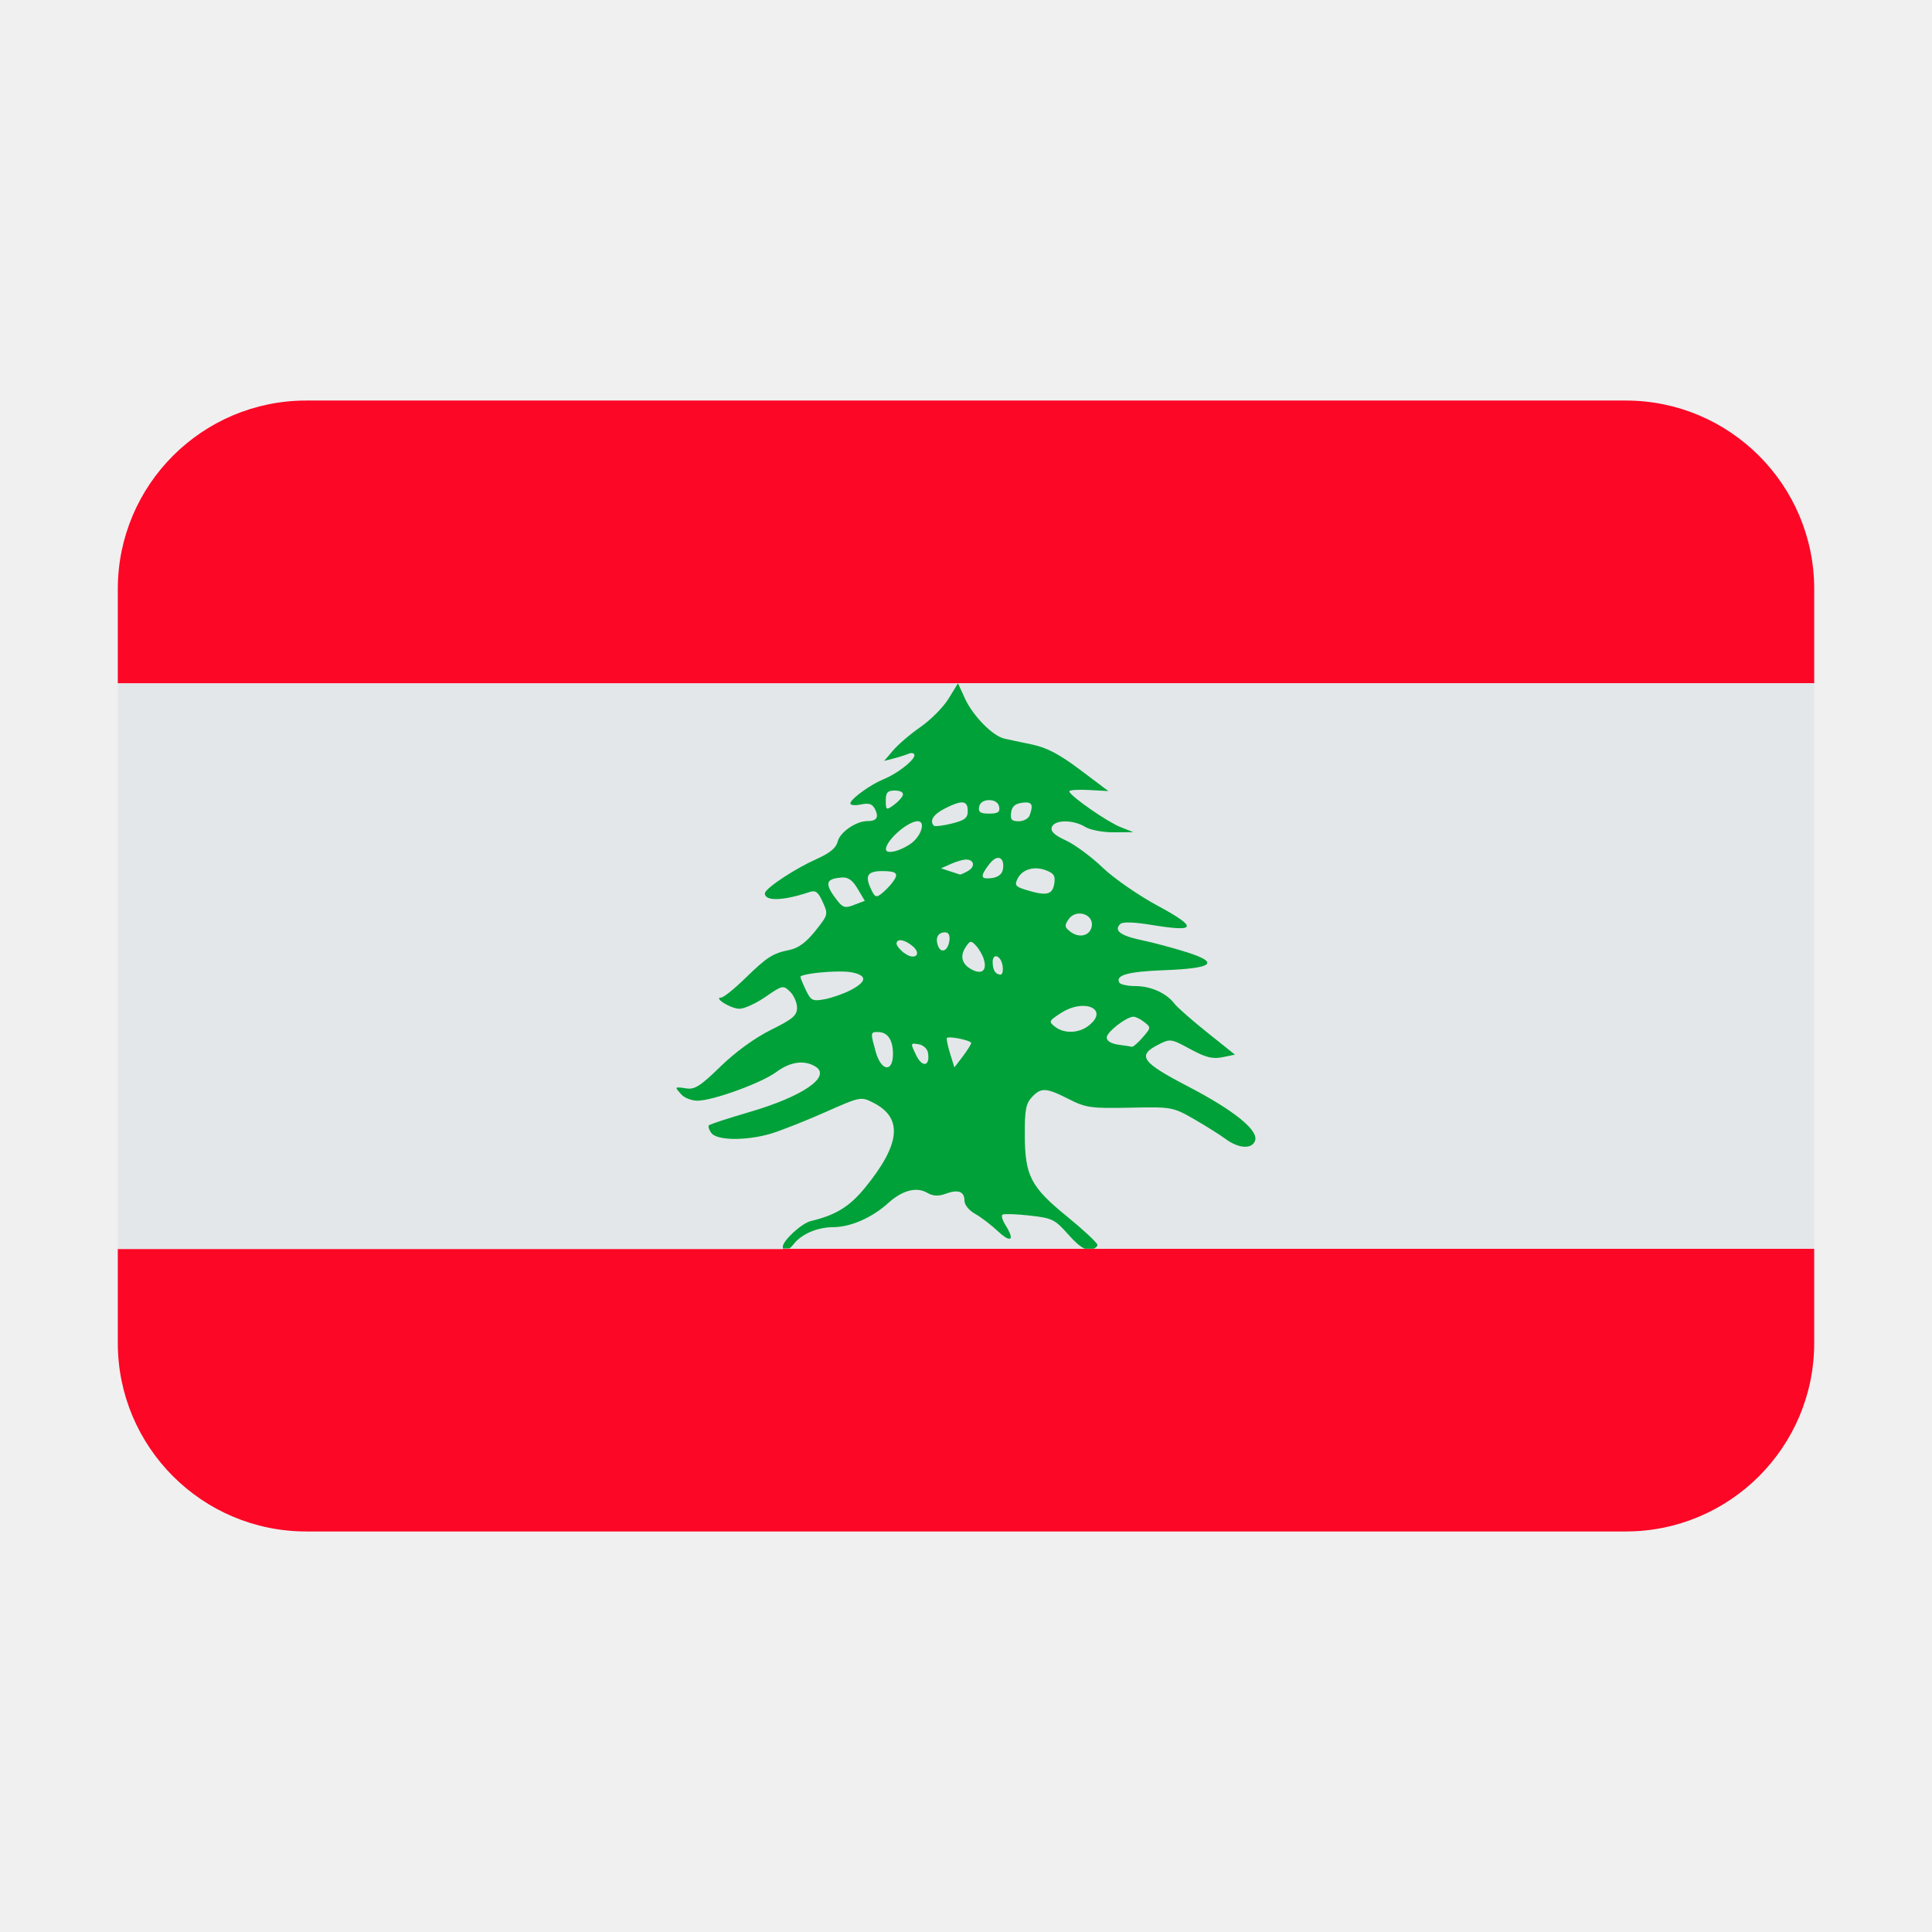
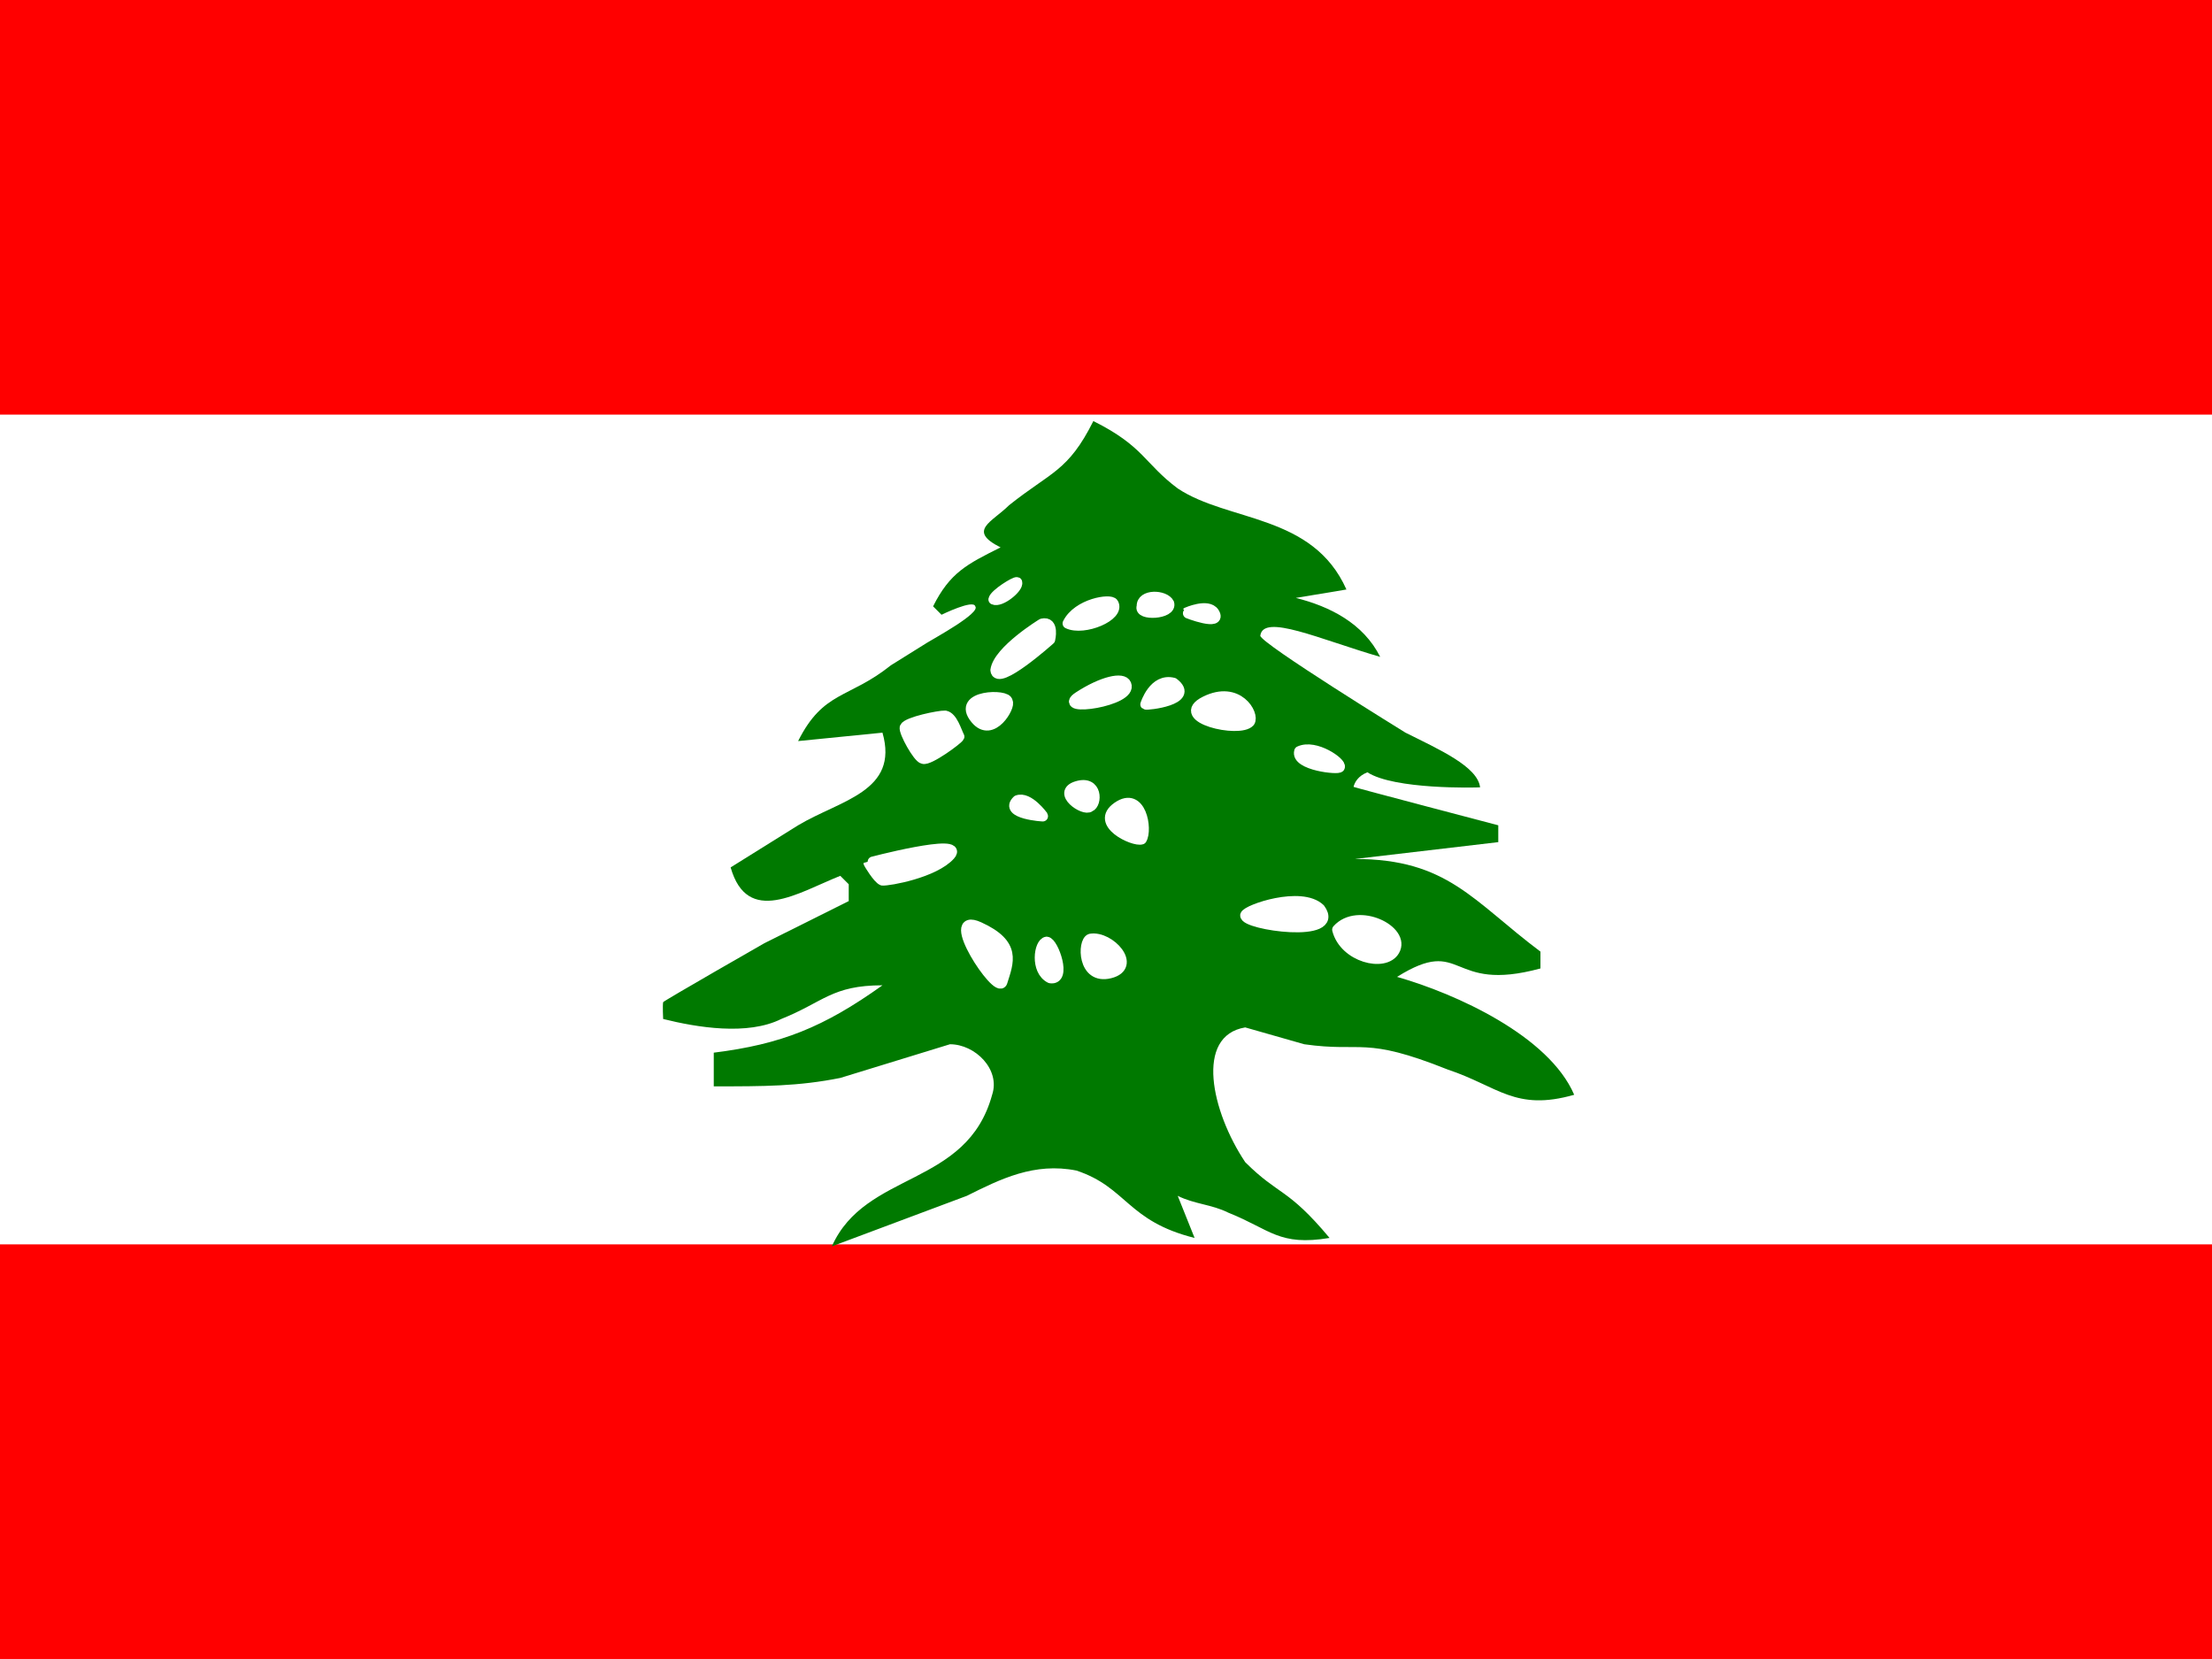
- <svg xmlns="http://www.w3.org/2000/svg" width="41" height="41" viewBox="0 0 41 41" fill="none">
-   <path d="M23.02 26.5H2.5V28.5C2.5 30.709 4.291 32.5 6.5 32.5H34.5C36.709 32.5 38.5 30.709 38.5 28.5V26.5H23.02Z" fill="#FC0726" />
-   <path d="M34.5 8.5H6.5C4.291 8.5 2.5 10.291 2.5 12.5V14.5H38.5V12.5C38.5 10.291 36.709 8.5 34.5 8.5Z" fill="#FC0726" />
-   <path d="M23.17 19.647C23.192 19.48 23.038 19.376 22.887 19.388C22.808 19.394 22.73 19.431 22.678 19.508C22.587 19.641 22.592 19.676 22.709 19.768C22.904 19.922 23.141 19.86 23.17 19.648V19.647Z" fill="#E3E7EA" />
-   <path d="M22.389 21.789C22.578 21.938 22.884 21.932 23.093 21.775C23.417 21.531 23.255 21.334 22.957 21.348C22.824 21.354 22.665 21.401 22.508 21.504C22.26 21.667 22.253 21.682 22.389 21.789Z" fill="#E3E7EA" />
-   <path d="M23.731 22.168C23.866 22.186 23.997 22.206 24.021 22.213H24.023H24.026C24.059 22.206 24.155 22.123 24.248 22.016C24.427 21.81 24.428 21.803 24.284 21.69C24.204 21.626 24.102 21.575 24.058 21.576C24.053 21.576 24.047 21.576 24.042 21.576C23.884 21.595 23.511 21.884 23.488 22.005C23.488 22.008 23.486 22.013 23.486 22.016C23.486 22.089 23.581 22.147 23.731 22.168Z" fill="#E3E7EA" />
-   <path d="M17.873 18.621C17.864 18.621 17.855 18.623 17.846 18.624C17.726 18.634 17.648 18.655 17.608 18.693C17.608 18.694 17.605 18.696 17.605 18.698C17.602 18.699 17.601 18.701 17.599 18.702C17.596 18.707 17.593 18.714 17.59 18.72C17.559 18.783 17.602 18.881 17.71 19.031C17.881 19.267 17.918 19.282 18.125 19.204L18.354 19.118L18.201 18.862C18.093 18.681 18.009 18.617 17.873 18.621Z" fill="#E3E7EA" />
-   <path d="M21.599 18.645C21.53 18.783 21.552 18.815 21.767 18.882C22.204 19.018 22.333 18.992 22.374 18.764C22.404 18.595 22.373 18.539 22.216 18.475C22.129 18.439 22.04 18.424 21.958 18.428C21.801 18.436 21.664 18.513 21.599 18.645Z" fill="#E3E7EA" />
-   <path d="M22.673 26.2C22.389 25.879 22.331 25.851 21.851 25.797C21.578 25.766 21.328 25.757 21.281 25.775L21.278 25.777H21.276L21.273 25.78V25.782L21.27 25.786L21.268 25.787V25.789V25.792C21.268 25.794 21.268 25.796 21.266 25.798C21.259 25.837 21.285 25.913 21.334 25.99C21.419 26.121 21.456 26.214 21.452 26.26V26.266V26.27L21.45 26.273L21.449 26.276C21.449 26.276 21.449 26.278 21.447 26.279V26.28L21.445 26.281L21.444 26.283C21.444 26.283 21.444 26.283 21.442 26.284C21.442 26.284 21.438 26.286 21.436 26.287L21.434 26.288C21.434 26.288 21.431 26.289 21.429 26.29C21.429 26.29 21.427 26.29 21.425 26.29H21.42C21.377 26.29 21.296 26.242 21.186 26.137C21.04 25.999 20.818 25.83 20.694 25.761C20.564 25.688 20.469 25.57 20.469 25.482C20.469 25.285 20.335 25.237 20.065 25.337C19.914 25.393 19.8 25.386 19.674 25.313C19.447 25.182 19.147 25.264 18.849 25.535C18.509 25.844 18.056 26.042 17.687 26.044C17.347 26.046 17.01 26.19 16.844 26.406C16.814 26.445 16.784 26.475 16.754 26.496H23.024C22.931 26.454 22.816 26.355 22.677 26.196L22.673 26.2Z" fill="#E3E7EA" />
-   <path d="M18.298 20.721C18.264 20.686 18.194 20.656 18.088 20.635C18.024 20.622 17.926 20.616 17.815 20.616C17.489 20.616 17.046 20.667 16.993 20.721C16.993 20.721 16.991 20.724 16.991 20.725C16.99 20.725 16.991 20.729 16.991 20.729C16.991 20.754 17.043 20.88 17.107 21.011C17.214 21.233 17.248 21.251 17.504 21.203C17.658 21.174 17.901 21.089 18.044 21.016C18.216 20.927 18.309 20.85 18.322 20.786C18.324 20.777 18.324 20.767 18.322 20.758C18.322 20.754 18.319 20.748 18.318 20.744C18.314 20.736 18.307 20.727 18.3 20.719L18.298 20.721Z" fill="#E3E7EA" />
-   <path d="M20.492 20.102C20.364 20.297 20.418 20.471 20.638 20.581C20.843 20.683 20.948 20.588 20.881 20.363C20.853 20.27 20.777 20.137 20.713 20.067C20.662 20.012 20.631 19.983 20.601 19.985C20.569 19.988 20.54 20.026 20.491 20.101L20.492 20.102Z" fill="#E3E7EA" />
-   <path d="M20.997 18.329C20.891 18.466 20.844 18.551 20.855 18.596C20.855 18.597 20.855 18.6 20.856 18.602C20.856 18.602 20.856 18.602 20.858 18.603C20.858 18.603 20.858 18.605 20.858 18.606C20.858 18.606 20.86 18.609 20.861 18.61C20.885 18.637 20.946 18.642 21.046 18.63C21.176 18.614 21.263 18.548 21.279 18.453C21.31 18.283 21.254 18.19 21.168 18.2C21.118 18.206 21.056 18.247 20.995 18.327L20.997 18.329Z" fill="#E3E7EA" />
-   <path d="M20.991 17.265C21.177 17.265 21.225 17.233 21.205 17.122C21.189 17.032 21.109 16.979 20.991 16.979H20.987C20.872 16.98 20.795 17.035 20.779 17.122C20.771 17.171 20.775 17.203 20.797 17.226C20.827 17.255 20.887 17.265 20.991 17.265Z" fill="#E3E7EA" />
-   <path d="M21.62 17.427C21.723 17.427 21.828 17.37 21.853 17.299C21.926 17.093 21.907 17.024 21.757 17.029C21.737 17.029 21.715 17.032 21.691 17.035C21.542 17.053 21.476 17.113 21.458 17.244C21.439 17.391 21.471 17.427 21.62 17.427Z" fill="#E3E7EA" />
-   <path d="M21.13 20.292C21.095 20.296 21.068 20.336 21.068 20.417C21.068 20.586 21.129 20.681 21.237 20.681H21.244L21.247 20.679L21.25 20.678H21.253C21.253 20.678 21.253 20.675 21.255 20.675C21.281 20.654 21.292 20.585 21.281 20.505C21.262 20.367 21.186 20.286 21.131 20.293L21.13 20.292Z" fill="#E3E7EA" />
-   <path d="M20.48 14.823C20.65 15.192 21.067 15.617 21.315 15.674C21.408 15.695 21.673 15.753 21.906 15.8C22.215 15.864 22.486 16.007 22.925 16.337L23.524 16.788L23.108 16.765C22.9 16.753 22.728 16.763 22.697 16.785H22.696L22.694 16.788C22.694 16.788 22.694 16.789 22.694 16.79V16.795C22.694 16.797 22.694 16.801 22.697 16.803C22.754 16.921 23.504 17.44 23.779 17.55L24.054 17.659L23.638 17.662C23.409 17.664 23.137 17.612 23.033 17.548C22.777 17.391 22.382 17.392 22.324 17.551C22.292 17.642 22.373 17.72 22.625 17.836C22.815 17.924 23.164 18.181 23.399 18.408C23.636 18.636 24.157 18.997 24.57 19.22C25.023 19.464 25.228 19.609 25.183 19.668C25.138 19.719 24.895 19.702 24.451 19.629C24.054 19.564 23.821 19.558 23.772 19.611C23.744 19.64 23.728 19.667 23.725 19.694C23.725 19.701 23.725 19.709 23.725 19.716C23.726 19.725 23.729 19.735 23.734 19.744C23.774 19.821 23.935 19.888 24.225 19.949C24.464 19.999 24.892 20.113 25.178 20.203C25.894 20.429 25.752 20.547 24.713 20.588C23.942 20.618 23.665 20.693 23.757 20.853C23.757 20.853 23.757 20.855 23.757 20.856C23.758 20.856 23.759 20.857 23.759 20.857C23.76 20.857 23.762 20.86 23.763 20.861C23.803 20.897 23.945 20.925 24.098 20.925C24.425 20.925 24.756 21.074 24.927 21.299C24.986 21.377 25.299 21.652 25.622 21.91L26.21 22.38L25.943 22.435C25.734 22.477 25.586 22.439 25.26 22.262C24.853 22.041 24.836 22.038 24.579 22.17C24.129 22.401 24.231 22.544 25.209 23.052C26.192 23.563 26.715 23.987 26.637 24.205C26.572 24.39 26.292 24.376 26.017 24.174C25.892 24.082 25.587 23.89 25.338 23.747C24.893 23.492 24.867 23.487 23.982 23.506C23.158 23.523 23.045 23.508 22.682 23.323C22.202 23.079 22.095 23.073 21.899 23.284C21.773 23.419 21.748 23.554 21.75 24.077C21.753 24.953 21.872 25.184 22.648 25.816C22.989 26.094 23.274 26.358 23.29 26.412V26.415C23.29 26.415 23.29 26.417 23.29 26.418C23.29 26.418 23.291 26.42 23.29 26.421C23.29 26.421 23.291 26.424 23.29 26.425C23.29 26.425 23.29 26.427 23.29 26.428C23.283 26.454 23.254 26.48 23.213 26.498H38.5V14.498H20.332L20.48 14.821V14.823Z" fill="#E3E7EA" />
-   <path d="M20.611 22.128C20.611 22.128 20.611 22.127 20.61 22.126C20.57 22.08 20.273 22.012 20.148 22.016C20.131 22.016 20.116 22.018 20.107 22.022C20.107 22.022 20.107 22.022 20.105 22.023H20.102L20.102 22.024C20.102 22.024 20.102 22.025 20.099 22.026C20.099 22.026 20.099 22.026 20.099 22.027C20.099 22.027 20.099 22.027 20.099 22.028C20.099 22.028 20.096 22.03 20.096 22.031V22.033C20.09 22.067 20.119 22.202 20.165 22.351L20.258 22.651L20.434 22.418C20.53 22.292 20.61 22.165 20.613 22.134V22.132V22.129V22.126L20.611 22.128Z" fill="#E3E7EA" />
-   <path d="M16.609 26.467C16.609 26.334 17.011 25.964 17.207 25.918C17.735 25.792 18.026 25.613 18.354 25.212C19.107 24.292 19.164 23.732 18.538 23.412C18.269 23.274 18.266 23.273 17.496 23.615C17.07 23.803 16.553 24.007 16.345 24.068C15.826 24.218 15.218 24.21 15.096 24.054C15.047 23.989 15.022 23.919 15.039 23.892V23.89C15.039 23.89 15.04 23.89 15.04 23.889H15.042C15.042 23.889 15.044 23.887 15.045 23.886C15.093 23.856 15.462 23.736 15.887 23.611C17.046 23.274 17.66 22.847 17.292 22.635C17.055 22.498 16.768 22.54 16.473 22.757C16.155 22.991 15.124 23.366 14.798 23.366C14.679 23.366 14.527 23.308 14.462 23.239C14.394 23.165 14.355 23.121 14.355 23.1C14.355 23.098 14.355 23.095 14.355 23.094C14.356 23.094 14.357 23.093 14.357 23.093C14.357 23.093 14.357 23.092 14.359 23.091C14.359 23.091 14.361 23.091 14.361 23.09C14.382 23.079 14.445 23.086 14.56 23.104C14.741 23.133 14.862 23.056 15.288 22.64C15.605 22.331 16.01 22.036 16.356 21.864C16.822 21.632 16.912 21.557 16.912 21.393C16.912 21.285 16.845 21.131 16.763 21.051C16.619 20.911 16.603 20.915 16.247 21.16C16.044 21.3 15.794 21.415 15.691 21.415C15.55 21.415 15.301 21.28 15.263 21.212L15.261 21.209C15.261 21.209 15.26 21.207 15.26 21.206C15.26 21.205 15.26 21.203 15.258 21.201C15.258 21.201 15.258 21.198 15.258 21.197V21.194V21.192L15.259 21.189L15.261 21.187C15.268 21.181 15.282 21.177 15.302 21.177C15.353 21.175 15.581 20.993 15.807 20.772C16.28 20.312 16.394 20.239 16.757 20.165C16.94 20.128 17.108 20.004 17.3 19.763C17.574 19.418 17.576 19.411 17.457 19.149C17.362 18.938 17.307 18.895 17.18 18.937C16.618 19.126 16.229 19.138 16.229 18.967C16.229 18.964 16.229 18.96 16.231 18.956C16.272 18.835 16.867 18.443 17.329 18.236C17.611 18.111 17.743 18.001 17.774 17.868C17.821 17.669 18.164 17.432 18.404 17.432C18.604 17.432 18.653 17.353 18.567 17.179C18.51 17.066 18.439 17.042 18.268 17.08C18.17 17.101 18.085 17.098 18.054 17.077C18.054 17.077 18.051 17.075 18.05 17.074C18.05 17.074 18.049 17.073 18.048 17.073C18.048 17.073 18.047 17.073 18.047 17.071C18.047 17.071 18.047 17.071 18.045 17.07C18.045 17.07 18.045 17.068 18.045 17.067C18.045 17.066 18.045 17.064 18.045 17.063V17.06V17.057C18.045 17.057 18.045 17.054 18.045 17.052C18.045 17.052 18.045 17.049 18.045 17.047C18.045 17.045 18.047 17.041 18.048 17.038C18.098 16.927 18.488 16.65 18.752 16.543C19.026 16.432 19.372 16.167 19.401 16.051C19.402 16.049 19.403 16.045 19.403 16.042V16.038C19.403 15.991 19.349 15.976 19.282 16.003C19.216 16.031 19.072 16.076 18.961 16.105L18.76 16.157L18.95 15.934C19.054 15.811 19.314 15.588 19.531 15.437C19.748 15.287 20.017 15.016 20.128 14.836L20.329 14.508H2.5V26.508H16.615C16.612 26.499 16.609 26.489 16.609 26.475V26.467Z" fill="#E3E7EA" />
-   <path d="M19.82 17.521H19.822L19.824 17.524C19.859 17.54 20.021 17.52 20.199 17.476C20.48 17.406 20.539 17.359 20.539 17.206C20.539 17.08 20.497 17.02 20.396 17.028C20.319 17.034 20.207 17.077 20.051 17.157C19.809 17.282 19.723 17.416 19.82 17.521Z" fill="#E3E7EA" />
-   <path d="M20.491 18.24C20.428 18.245 20.296 18.284 20.186 18.332L19.973 18.426L20.162 18.488C20.266 18.522 20.362 18.552 20.375 18.557H20.378H20.381C20.405 18.554 20.475 18.522 20.547 18.481C20.704 18.39 20.677 18.241 20.502 18.241C20.498 18.241 20.495 18.241 20.49 18.241L20.491 18.24Z" fill="#E3E7EA" />
-   <path d="M18.825 17.154L18.828 17.156C18.83 17.156 18.832 17.156 18.834 17.157C18.858 17.16 18.899 17.133 18.969 17.084C19.06 17.019 19.147 16.924 19.164 16.872V16.867C19.165 16.865 19.165 16.861 19.166 16.859V16.848C19.166 16.848 19.164 16.845 19.164 16.843C19.164 16.839 19.161 16.833 19.158 16.829V16.826L19.155 16.823C19.131 16.794 19.076 16.776 18.999 16.776H18.969C18.833 16.781 18.803 16.826 18.803 16.99C18.803 17.08 18.806 17.131 18.822 17.15L18.826 17.154H18.825Z" fill="#E3E7EA" />
-   <path d="M19.44 20.279C19.44 20.279 19.446 20.273 19.449 20.27L19.452 20.267V20.264C19.454 20.262 19.456 20.259 19.457 20.256C19.457 20.256 19.459 20.252 19.46 20.25C19.46 20.248 19.46 20.244 19.46 20.242C19.46 20.239 19.46 20.234 19.462 20.23C19.462 20.188 19.433 20.132 19.361 20.074C19.256 19.989 19.151 19.947 19.087 19.955C19.049 19.96 19.027 19.983 19.027 20.026V20.032C19.034 20.076 19.106 20.163 19.193 20.229C19.299 20.309 19.392 20.317 19.435 20.284L19.438 20.281L19.44 20.279Z" fill="#E3E7EA" />
-   <path d="M18.725 18.484H18.711C18.563 18.485 18.474 18.511 18.438 18.568C18.398 18.632 18.424 18.739 18.505 18.902C18.572 19.038 18.605 19.048 18.712 18.961C18.782 18.904 18.881 18.803 18.933 18.736C19.088 18.537 19.044 18.484 18.725 18.484Z" fill="#E3E7EA" />
-   <path d="M18.634 21.901C18.616 21.901 18.599 21.901 18.586 21.901C18.474 21.907 18.484 21.955 18.586 22.318C18.702 22.734 18.953 22.767 18.953 22.365C18.953 22.066 18.839 21.901 18.634 21.901Z" fill="#E3E7EA" />
-   <path d="M20.126 19.815C20.126 19.815 20.124 19.813 20.123 19.812C20.123 19.812 20.121 19.81 20.12 19.809C20.12 19.809 20.118 19.807 20.118 19.806C20.116 19.805 20.113 19.802 20.112 19.801C20.106 19.797 20.099 19.794 20.093 19.791C20.082 19.788 20.07 19.785 20.057 19.785C20.052 19.785 20.046 19.785 20.04 19.785C19.903 19.793 19.848 19.906 19.905 20.066C19.968 20.245 20.117 20.181 20.147 19.962C20.157 19.894 20.15 19.844 20.126 19.815Z" fill="#E3E7EA" />
-   <path d="M18.802 18.017C18.802 18.017 18.803 18.024 18.804 18.026C18.804 18.026 18.804 18.029 18.804 18.031L18.805 18.034V18.039L18.807 18.042C18.809 18.047 18.813 18.052 18.817 18.055C18.817 18.055 18.817 18.056 18.819 18.057C18.881 18.11 19.102 18.052 19.311 17.915C19.545 17.761 19.658 17.426 19.476 17.426C19.471 17.426 19.465 17.426 19.46 17.426C19.244 17.444 18.806 17.833 18.801 18.016L18.802 18.017Z" fill="#E3E7EA" />
-   <path d="M19.494 22.159C19.446 22.152 19.411 22.146 19.388 22.148C19.378 22.148 19.37 22.152 19.365 22.157C19.363 22.158 19.361 22.161 19.36 22.163C19.349 22.189 19.379 22.254 19.445 22.391C19.501 22.509 19.567 22.57 19.617 22.576C19.621 22.576 19.627 22.576 19.632 22.576C19.634 22.576 19.638 22.576 19.64 22.575C19.646 22.574 19.653 22.571 19.658 22.567C19.658 22.567 19.661 22.565 19.662 22.564C19.665 22.562 19.669 22.559 19.671 22.556C19.673 22.554 19.676 22.55 19.678 22.547C19.704 22.51 19.714 22.438 19.696 22.337C19.681 22.253 19.591 22.174 19.494 22.159Z" fill="#E3E7EA" />
-   <path d="M19.533 15.429C19.316 15.579 19.056 15.803 18.952 15.926L18.762 16.149L18.963 16.097C19.074 16.069 19.217 16.023 19.284 15.995C19.35 15.968 19.405 15.983 19.405 16.03V16.034C19.405 16.034 19.405 16.041 19.403 16.043C19.374 16.159 19.028 16.424 18.754 16.535C18.491 16.641 18.101 16.919 18.05 17.03C18.05 17.033 18.048 17.037 18.047 17.039C18.047 17.04 18.047 17.043 18.047 17.044C18.047 17.045 18.047 17.048 18.047 17.049V17.054C18.047 17.054 18.047 17.059 18.047 17.06C18.047 17.061 18.047 17.063 18.047 17.063C18.048 17.063 18.049 17.064 18.049 17.064C18.049 17.065 18.05 17.065 18.05 17.066C18.05 17.066 18.052 17.066 18.052 17.067C18.052 17.067 18.055 17.069 18.056 17.07C18.087 17.091 18.172 17.094 18.27 17.073C18.441 17.036 18.511 17.059 18.569 17.172C18.655 17.347 18.606 17.425 18.406 17.425C18.166 17.425 17.822 17.662 17.776 17.861C17.744 17.994 17.613 18.103 17.331 18.229C16.87 18.435 16.274 18.828 16.233 18.949C16.231 18.953 16.231 18.957 16.231 18.96C16.231 19.131 16.62 19.119 17.182 18.93C17.309 18.888 17.364 18.93 17.459 19.142C17.578 19.404 17.576 19.411 17.302 19.756C17.11 19.997 16.942 20.121 16.759 20.158C16.396 20.232 16.282 20.305 15.809 20.765C15.583 20.986 15.356 21.168 15.304 21.17C15.284 21.17 15.27 21.173 15.263 21.179C15.263 21.179 15.263 21.181 15.261 21.182H15.26V21.185C15.26 21.185 15.26 21.185 15.26 21.186V21.189V21.193C15.26 21.194 15.262 21.198 15.262 21.199C15.262 21.2 15.263 21.201 15.263 21.202C15.263 21.202 15.263 21.204 15.265 21.205C15.303 21.273 15.552 21.408 15.693 21.408C15.796 21.408 16.046 21.293 16.249 21.153C16.604 20.908 16.621 20.904 16.765 21.044C16.847 21.124 16.914 21.278 16.914 21.386C16.914 21.55 16.824 21.626 16.358 21.857C16.013 22.029 15.607 22.324 15.29 22.633C14.863 23.049 14.743 23.126 14.562 23.097C14.447 23.079 14.384 23.071 14.363 23.083L14.361 23.084C14.361 23.084 14.359 23.085 14.359 23.086C14.359 23.086 14.359 23.086 14.357 23.087C14.357 23.088 14.357 23.091 14.357 23.093C14.357 23.114 14.396 23.158 14.464 23.232C14.529 23.302 14.682 23.359 14.8 23.359C15.127 23.359 16.158 22.984 16.475 22.75C16.77 22.533 17.057 22.491 17.294 22.628C17.662 22.84 17.048 23.267 15.889 23.604C15.463 23.728 15.094 23.849 15.047 23.879C15.047 23.879 15.044 23.88 15.044 23.881H15.042L15.041 23.884V23.886C15.024 23.913 15.049 23.983 15.098 24.048C15.22 24.204 15.828 24.212 16.347 24.062C16.555 24.001 17.072 23.797 17.498 23.609C18.268 23.267 18.271 23.268 18.54 23.406C19.166 23.726 19.109 24.285 18.356 25.206C18.028 25.607 17.737 25.786 17.209 25.912C17.013 25.958 16.611 26.328 16.611 26.461C16.611 26.474 16.614 26.484 16.617 26.494H16.752C16.782 26.473 16.812 26.443 16.842 26.404C17.008 26.188 17.345 26.044 17.685 26.042C18.054 26.04 18.506 25.842 18.847 25.533C19.145 25.262 19.446 25.181 19.672 25.311C19.798 25.384 19.912 25.391 20.063 25.335C20.333 25.235 20.467 25.283 20.467 25.48C20.467 25.568 20.562 25.687 20.692 25.759C20.816 25.828 21.037 25.997 21.184 26.135C21.295 26.24 21.376 26.288 21.418 26.288H21.423H21.427C21.429 26.288 21.431 26.287 21.432 26.286C21.432 26.286 21.434 26.286 21.434 26.285C21.436 26.285 21.439 26.283 21.44 26.282L21.442 26.281C21.442 26.281 21.443 26.28 21.443 26.279C21.443 26.279 21.445 26.279 21.445 26.278C21.445 26.278 21.445 26.275 21.447 26.274C21.447 26.274 21.448 26.272 21.448 26.271C21.448 26.27 21.448 26.269 21.45 26.268C21.45 26.268 21.45 26.265 21.45 26.264V26.258C21.454 26.212 21.417 26.119 21.332 25.988C21.283 25.911 21.257 25.834 21.264 25.796C21.264 25.794 21.264 25.792 21.266 25.79C21.266 25.79 21.266 25.788 21.266 25.787V25.785C21.266 25.785 21.268 25.785 21.268 25.784C21.269 25.783 21.27 25.781 21.271 25.78C21.271 25.78 21.271 25.779 21.271 25.778C21.272 25.778 21.273 25.778 21.274 25.777H21.276C21.276 25.777 21.278 25.774 21.279 25.774C21.326 25.757 21.576 25.765 21.849 25.796C22.329 25.849 22.387 25.878 22.671 26.199C22.811 26.357 22.925 26.457 23.018 26.499H23.211C23.253 26.481 23.281 26.455 23.288 26.429C23.288 26.429 23.288 26.427 23.288 26.426C23.289 26.426 23.288 26.423 23.288 26.422C23.289 26.422 23.288 26.42 23.288 26.419C23.288 26.419 23.289 26.417 23.288 26.416V26.414C23.272 26.36 22.987 26.095 22.646 25.817C21.87 25.185 21.751 24.953 21.748 24.078C21.746 23.555 21.772 23.42 21.897 23.285C22.093 23.074 22.2 23.08 22.68 23.324C23.043 23.509 23.156 23.524 23.98 23.507C24.865 23.488 24.89 23.493 25.336 23.748C25.585 23.891 25.89 24.083 26.015 24.175C26.29 24.377 26.57 24.391 26.635 24.206C26.713 23.988 26.19 23.564 25.207 23.053C24.228 22.544 24.126 22.402 24.577 22.171C24.834 22.039 24.851 22.042 25.258 22.263C25.584 22.44 25.732 22.479 25.941 22.436L26.208 22.381L25.62 21.911C25.297 21.653 24.985 21.379 24.925 21.3C24.754 21.075 24.422 20.926 24.096 20.926C23.943 20.926 23.8 20.897 23.761 20.862C23.761 20.862 23.758 20.859 23.757 20.858C23.757 20.858 23.757 20.857 23.755 20.857V20.854C23.663 20.694 23.94 20.618 24.711 20.589C25.75 20.549 25.893 20.431 25.176 20.204C24.89 20.114 24.462 20 24.223 19.95C23.933 19.889 23.772 19.823 23.732 19.745C23.727 19.736 23.724 19.726 23.723 19.717C23.723 19.71 23.723 19.702 23.723 19.695C23.726 19.669 23.742 19.641 23.77 19.612C23.819 19.559 24.052 19.565 24.449 19.63C24.893 19.703 25.137 19.72 25.181 19.669C25.226 19.611 25.022 19.466 24.568 19.221C24.155 18.998 23.635 18.638 23.397 18.409C23.162 18.183 22.813 17.925 22.623 17.837C22.372 17.721 22.29 17.642 22.322 17.552C22.379 17.393 22.774 17.391 23.031 17.549C23.135 17.613 23.407 17.665 23.636 17.663L24.052 17.66L23.777 17.551C23.502 17.442 22.753 16.922 22.695 16.804C22.693 16.802 22.692 16.798 22.692 16.796C22.692 16.796 22.692 16.794 22.692 16.793V16.79C22.692 16.79 22.692 16.789 22.692 16.788C22.692 16.788 22.693 16.788 22.694 16.787C22.725 16.763 22.898 16.754 23.106 16.765L23.522 16.788L22.923 16.337C22.484 16.006 22.212 15.864 21.904 15.8C21.671 15.752 21.406 15.695 21.313 15.674C21.065 15.617 20.648 15.193 20.478 14.823L20.33 14.5L20.129 14.828C20.018 15.008 19.75 15.279 19.533 15.429ZM18.318 20.788C18.305 20.852 18.212 20.929 18.04 21.018C17.897 21.091 17.654 21.176 17.5 21.205C17.245 21.252 17.21 21.235 17.103 21.013C17.04 20.882 16.988 20.756 16.987 20.732C16.987 20.732 16.986 20.728 16.987 20.727C16.987 20.726 16.988 20.724 16.989 20.723C17.042 20.669 17.486 20.618 17.811 20.617C17.922 20.617 18.02 20.623 18.084 20.636C18.19 20.657 18.26 20.687 18.294 20.722C18.301 20.729 18.308 20.738 18.312 20.747C18.312 20.751 18.315 20.757 18.316 20.761C18.318 20.77 18.318 20.781 18.316 20.789L18.318 20.788ZM18.124 19.204C17.916 19.282 17.881 19.267 17.709 19.031C17.6 18.881 17.559 18.783 17.588 18.72C17.591 18.715 17.594 18.708 17.598 18.702C17.598 18.702 17.601 18.699 17.603 18.698C17.603 18.697 17.606 18.695 17.607 18.693C17.646 18.655 17.724 18.634 17.844 18.624C17.853 18.624 17.863 18.621 17.872 18.621C18.007 18.618 18.092 18.68 18.2 18.861L18.352 19.117L18.124 19.203V19.204ZM23.488 22.006C23.512 21.884 23.884 21.596 24.042 21.577C24.047 21.577 24.053 21.577 24.058 21.577C24.102 21.577 24.204 21.627 24.284 21.691C24.428 21.804 24.427 21.811 24.248 22.017C24.155 22.123 24.06 22.207 24.027 22.214H24.023H24.021C23.997 22.207 23.866 22.187 23.731 22.169C23.581 22.148 23.486 22.09 23.486 22.017C23.486 22.014 23.487 22.01 23.488 22.006ZM22.678 19.508C22.729 19.432 22.808 19.394 22.887 19.388C23.038 19.376 23.192 19.48 23.17 19.647C23.141 19.859 22.904 19.921 22.709 19.767C22.592 19.675 22.587 19.642 22.678 19.508ZM22.956 21.347C23.254 21.334 23.415 21.531 23.092 21.774C22.883 21.931 22.577 21.937 22.388 21.788C22.251 21.681 22.258 21.665 22.507 21.503C22.664 21.4 22.824 21.353 22.956 21.347ZM21.955 18.428C22.037 18.424 22.126 18.439 22.213 18.475C22.37 18.539 22.401 18.595 22.371 18.764C22.33 18.992 22.202 19.018 21.764 18.882C21.549 18.815 21.527 18.783 21.596 18.645C21.661 18.513 21.798 18.436 21.955 18.428ZM21.69 17.036C21.715 17.033 21.737 17.03 21.756 17.03C21.906 17.025 21.925 17.094 21.852 17.3C21.827 17.371 21.722 17.428 21.619 17.428C21.47 17.428 21.438 17.393 21.457 17.246C21.475 17.115 21.54 17.055 21.69 17.037V17.036ZM19.459 17.428C19.459 17.428 19.47 17.428 19.475 17.428C19.657 17.428 19.543 17.763 19.31 17.917C19.101 18.054 18.88 18.112 18.818 18.059C18.817 18.059 18.817 18.058 18.816 18.057C18.812 18.053 18.808 18.048 18.806 18.044C18.806 18.044 18.805 18.041 18.804 18.041C18.804 18.041 18.804 18.038 18.804 18.036C18.804 18.036 18.803 18.034 18.803 18.033C18.803 18.032 18.803 18.03 18.803 18.028C18.803 18.026 18.801 18.023 18.801 18.02C18.806 17.835 19.244 17.447 19.46 17.428H19.459ZM18.965 16.777H18.995C19.072 16.777 19.128 16.795 19.151 16.824C19.151 16.824 19.153 16.826 19.154 16.827C19.154 16.827 19.154 16.829 19.154 16.83C19.157 16.834 19.159 16.84 19.16 16.844C19.16 16.845 19.161 16.847 19.162 16.849V16.86C19.162 16.86 19.162 16.866 19.16 16.868C19.16 16.868 19.16 16.871 19.16 16.873C19.143 16.925 19.056 17.02 18.965 17.085C18.896 17.135 18.854 17.162 18.83 17.158C18.828 17.158 18.826 17.158 18.824 17.157C18.823 17.157 18.822 17.157 18.821 17.155C18.82 17.153 18.818 17.152 18.817 17.151C18.801 17.132 18.798 17.081 18.798 16.991C18.798 16.827 18.83 16.782 18.965 16.777ZM18.584 22.319C18.483 21.956 18.473 21.908 18.584 21.902C18.598 21.902 18.615 21.902 18.632 21.902C18.837 21.902 18.95 22.067 18.95 22.366C18.95 22.768 18.7 22.736 18.584 22.319ZM18.93 18.738C18.879 18.805 18.78 18.906 18.709 18.963C18.602 19.049 18.569 19.04 18.502 18.904C18.421 18.741 18.395 18.634 18.435 18.57C18.472 18.513 18.561 18.487 18.708 18.486H18.722C19.041 18.486 19.085 18.539 18.93 18.738ZM19.192 20.228C19.105 20.162 19.033 20.076 19.026 20.031V20.025C19.026 19.983 19.049 19.96 19.086 19.954C19.15 19.946 19.255 19.987 19.36 20.073C19.432 20.131 19.462 20.188 19.461 20.229C19.46 20.233 19.46 20.238 19.459 20.241C19.459 20.243 19.459 20.247 19.459 20.249C19.459 20.25 19.456 20.253 19.456 20.255C19.455 20.257 19.453 20.261 19.451 20.263V20.266C19.451 20.266 19.448 20.268 19.448 20.269C19.445 20.272 19.442 20.276 19.439 20.278C19.439 20.278 19.437 20.28 19.436 20.281C19.392 20.314 19.299 20.307 19.194 20.226L19.192 20.228ZM19.675 22.548C19.675 22.548 19.67 22.555 19.668 22.557C19.666 22.56 19.662 22.563 19.659 22.565C19.659 22.565 19.656 22.567 19.655 22.568C19.65 22.571 19.643 22.574 19.637 22.576C19.635 22.576 19.631 22.577 19.629 22.577C19.624 22.577 19.618 22.577 19.614 22.577C19.564 22.571 19.498 22.51 19.442 22.392C19.376 22.255 19.346 22.19 19.357 22.164C19.358 22.162 19.36 22.159 19.362 22.158C19.367 22.153 19.375 22.15 19.385 22.149C19.408 22.147 19.442 22.152 19.491 22.16C19.588 22.175 19.678 22.254 19.693 22.338C19.711 22.44 19.701 22.511 19.675 22.548ZM19.904 20.067C19.847 19.908 19.902 19.795 20.039 19.786C20.045 19.786 20.051 19.786 20.056 19.786C20.069 19.786 20.081 19.788 20.092 19.792C20.098 19.795 20.105 19.798 20.111 19.802C20.111 19.802 20.115 19.805 20.117 19.807C20.117 19.807 20.119 19.809 20.119 19.81C20.119 19.81 20.122 19.812 20.122 19.813L20.125 19.816C20.149 19.845 20.157 19.895 20.147 19.963C20.117 20.182 19.968 20.246 19.904 20.067ZM20.61 22.132V22.135C20.606 22.166 20.527 22.292 20.431 22.419L20.254 22.652L20.161 22.352C20.115 22.203 20.087 22.068 20.093 22.034V22.032C20.093 22.032 20.094 22.032 20.095 22.031L20.096 22.028C20.096 22.028 20.098 22.026 20.098 22.025H20.101L20.103 22.022C20.113 22.018 20.127 22.016 20.145 22.016C20.269 22.012 20.567 22.079 20.606 22.125C20.607 22.125 20.608 22.127 20.608 22.128V22.131L20.61 22.132ZM21.253 20.676L21.251 20.677H21.248L21.245 20.68C21.245 20.68 21.243 20.682 21.242 20.682H21.235C21.127 20.682 21.066 20.587 21.066 20.418C21.066 20.337 21.094 20.298 21.128 20.293C21.183 20.286 21.26 20.367 21.278 20.505C21.289 20.586 21.278 20.654 21.252 20.675L21.253 20.676ZM21.28 18.457C21.264 18.552 21.177 18.617 21.047 18.634C20.947 18.646 20.886 18.642 20.862 18.615C20.861 18.614 20.86 18.611 20.859 18.61V18.607C20.858 18.607 20.857 18.606 20.857 18.606C20.856 18.604 20.856 18.601 20.856 18.6C20.844 18.555 20.892 18.47 20.998 18.333C21.059 18.254 21.121 18.213 21.171 18.206C21.257 18.196 21.313 18.289 21.282 18.459L21.28 18.457ZM20.986 16.98H20.99C21.108 16.98 21.188 17.034 21.204 17.124C21.224 17.235 21.176 17.266 20.99 17.266C20.886 17.266 20.826 17.256 20.796 17.227C20.774 17.205 20.77 17.172 20.778 17.124C20.794 17.036 20.871 16.982 20.986 16.98ZM20.88 20.365C20.946 20.59 20.841 20.684 20.637 20.582C20.416 20.472 20.363 20.299 20.491 20.103C20.539 20.029 20.569 19.99 20.601 19.988C20.631 19.986 20.661 20.014 20.713 20.069C20.777 20.139 20.854 20.272 20.881 20.366L20.88 20.365ZM20.544 18.482C20.472 18.524 20.402 18.555 20.378 18.558C20.378 18.558 20.376 18.559 20.375 18.559H20.372C20.359 18.553 20.263 18.523 20.159 18.489L19.97 18.427L20.183 18.333C20.293 18.285 20.424 18.246 20.488 18.241C20.493 18.241 20.496 18.241 20.5 18.241C20.674 18.241 20.702 18.391 20.545 18.481L20.544 18.482ZM20.394 17.029C20.496 17.021 20.537 17.08 20.537 17.207C20.537 17.36 20.478 17.407 20.197 17.477C20.019 17.521 19.857 17.542 19.822 17.525C19.822 17.525 19.82 17.525 19.82 17.524H19.818C19.721 17.418 19.806 17.284 20.049 17.159C20.205 17.079 20.317 17.035 20.394 17.03V17.029Z" fill="#00A139" />
+ <svg xmlns="http://www.w3.org/2000/svg" height="480" width="640">
+   <defs>
+     <clipPath id="a">
+       <path fill-opacity=".67" d="M-85.333 0h682.67v512h-682.67z" />
+     </clipPath>
+   </defs>
+   <g clip-path="url(#a)" transform="translate(80) scale(.9375)">
+     <g fill-rule="evenodd" stroke-width="1pt">
+       <path fill="red" d="M-128 383.993h767.975v128H-128zM-128 0h767.975v128.001H-128z" />
+       <path fill="#fff" d="M-128 128.001h767.975v255.992H-128z" />
+     </g>
+     <path d="M252.1 129.95c-7.81 15.593-13.018 15.593-26.034 25.99-5.206 5.198-13.016 7.797-2.603 12.996-10.413 5.197-15.62 7.797-20.827 18.192l2.603 2.599s9.895-4.85 10.414-2.599c1.73 2.078-13.024 10.051-14.929 11.263-1.904 1.212-11.106 6.93-11.106 6.93-13.016 10.397-20.827 7.796-28.637 23.39l26.034-2.597c5.207 18.192-13.017 20.79-26.034 28.588l-20.827 12.996c5.208 18.192 20.827 7.796 33.844 2.598l2.604 2.6v5.197l-26.034 12.996s-30.733 17.584-31.24 18.192c-.21.942 0 5.198 0 5.198 10.413 2.6 26.034 5.199 36.448 0 13.016-5.198 15.619-10.396 31.24-10.396-18.224 12.994-31.24 18.193-52.068 20.791v10.397c15.62 0 26.033 0 39.051-2.599l33.844-10.396c7.81 0 15.62 7.797 13.017 15.593-7.81 28.588-39.052 23.391-49.466 46.781l41.656-15.593c10.413-5.198 20.826-10.396 33.843-7.796 15.62 5.196 15.62 15.594 36.448 20.79l-5.206-12.993c5.206 2.598 10.413 2.598 15.619 5.197 13.018 5.2 15.621 10.396 31.24 7.797-13.016-15.594-15.619-12.994-26.033-23.39-10.413-15.594-15.62-38.984 0-41.584l18.224 5.199c18.223 2.598 18.223-2.599 44.257 7.797 15.621 5.197 20.828 12.994 39.052 7.796-7.81-18.192-36.448-31.188-54.671-36.386 20.826-12.996 15.619 5.198 44.257-2.6v-5.196c-20.826-15.594-28.637-28.59-57.275-28.59l44.259-5.198v-5.198s-43.649-11.451-44.664-11.858c.304-1.32 1.372-3.366 4.27-4.497 8.289 5.366 33.357 4.74 34.78 4.64-.732-6.396-12.61-11.676-23.023-16.873 0 0-44.59-27.483-44.811-29.916.884-6.965 18.314 1.107 37 6.524-5.206-10.396-15.62-15.593-26.033-18.192l15.62-2.598c-10.413-23.391-36.448-20.792-52.067-31.188-10.415-7.797-10.415-12.996-26.034-20.792z" fill="#007900" />
+     <path stroke-linejoin="round" d="M223.96 303.07c1.932-6.194 4.476-11.674-7.117-16.954-11.593-5.278 5.795 21.114 7.117 16.954zm13.73-12.39c-2.337.304-3.56 8.835 1.117 11.169 5.188.81.917-11.066-1.117-11.169zm13.53-.91c-2.442.712-2.543 12.691 6 10.56 8.543-2.13-.103-11.573-6-10.56zm15.76-30.76c1.83-2.945-.101-15.025-7.425-9.95-7.321 5.077 5.085 10.762 7.425 9.95zm-15.97-10.05c2.239-.812 2.442-8.223-3.964-6.294-6.405 1.93 2.238 7.817 3.964 6.294zm-14.43 2.94s-4.475-6.193-7.933-4.874c-4.373 4.163 8.238 4.975 7.933 4.874zm-49.59 19.79c1.905.173 16.027-2.329 20.908-7.81 4.88-5.483-25.127 2.346-25.127 2.447 0 .101 2.835 4.844 4.22 5.363zm141.11-34.96c.728-1.295-7.517-7.172-12.416-4.856-1.261 4.339 12.375 5.748 12.416 4.856zm-27.76-13.97c1.526-2.233-3.558-11.37-13.727-6.294-10.17 5.076 10.676 9.848 13.727 6.294zm-32.14-5.38s2.541-8.223 8.644-6.6c6.916 5.281-8.34 6.905-8.644 6.6zm-6-6.19c-.917-2.335-7.323-.913-14.644 3.858-7.324 4.772 16.88 1.422 14.644-3.858zm18.71-22.13s6.523-2.92 8.44 0c2.747 4.366-8.541.102-8.44 0zm-5.47-2.86c-1.322-2.64-8.54-2.89-8.355.925-1.21 2.989 9.38 2.432 8.355-.925zm-17.2.01c-.711-1.523-10.98.029-14.032 6.193 4.899 2.382 16.271-2.335 14.032-6.193zm-21.97 6.3s-13.51 8.26-14.339 14.315c.41 5.229 16.778-9.442 16.778-9.442s1.424-5.787-2.439-4.873zM221.32 185c.378-1.68 6.675-5.572 7.22-5.28.51 1.694-5.143 6.28-7.22 5.28zm4.27 31.57c.304-2.437-16.068-2.235-9.864 5.278 5.166 6.301 10.984-4.161 9.864-5.278zm-14.9 10.78c-.854-1.647-2.082-6.038-4.324-6.442-1.827-.103-11.672 1.928-12.425 3.594-.406 1.32 4.075 9.435 5.602 9.638 1.729.71 10.842-5.978 11.147-6.79zm88.33 55.11c.508-1.725 17.239-7.507 23.015-1.976 6.812 9.34-23.421 4.922-23.015 1.976zM345 293.39c3.666-6.204-11.257-13.559-17.592-6.47 2.165 8.517 14.628 11.6 17.592 6.47z" fill-rule="evenodd" stroke="#fff" stroke-linecap="round" stroke-width="3.219" fill="#fff" />
+   </g>
</svg>
